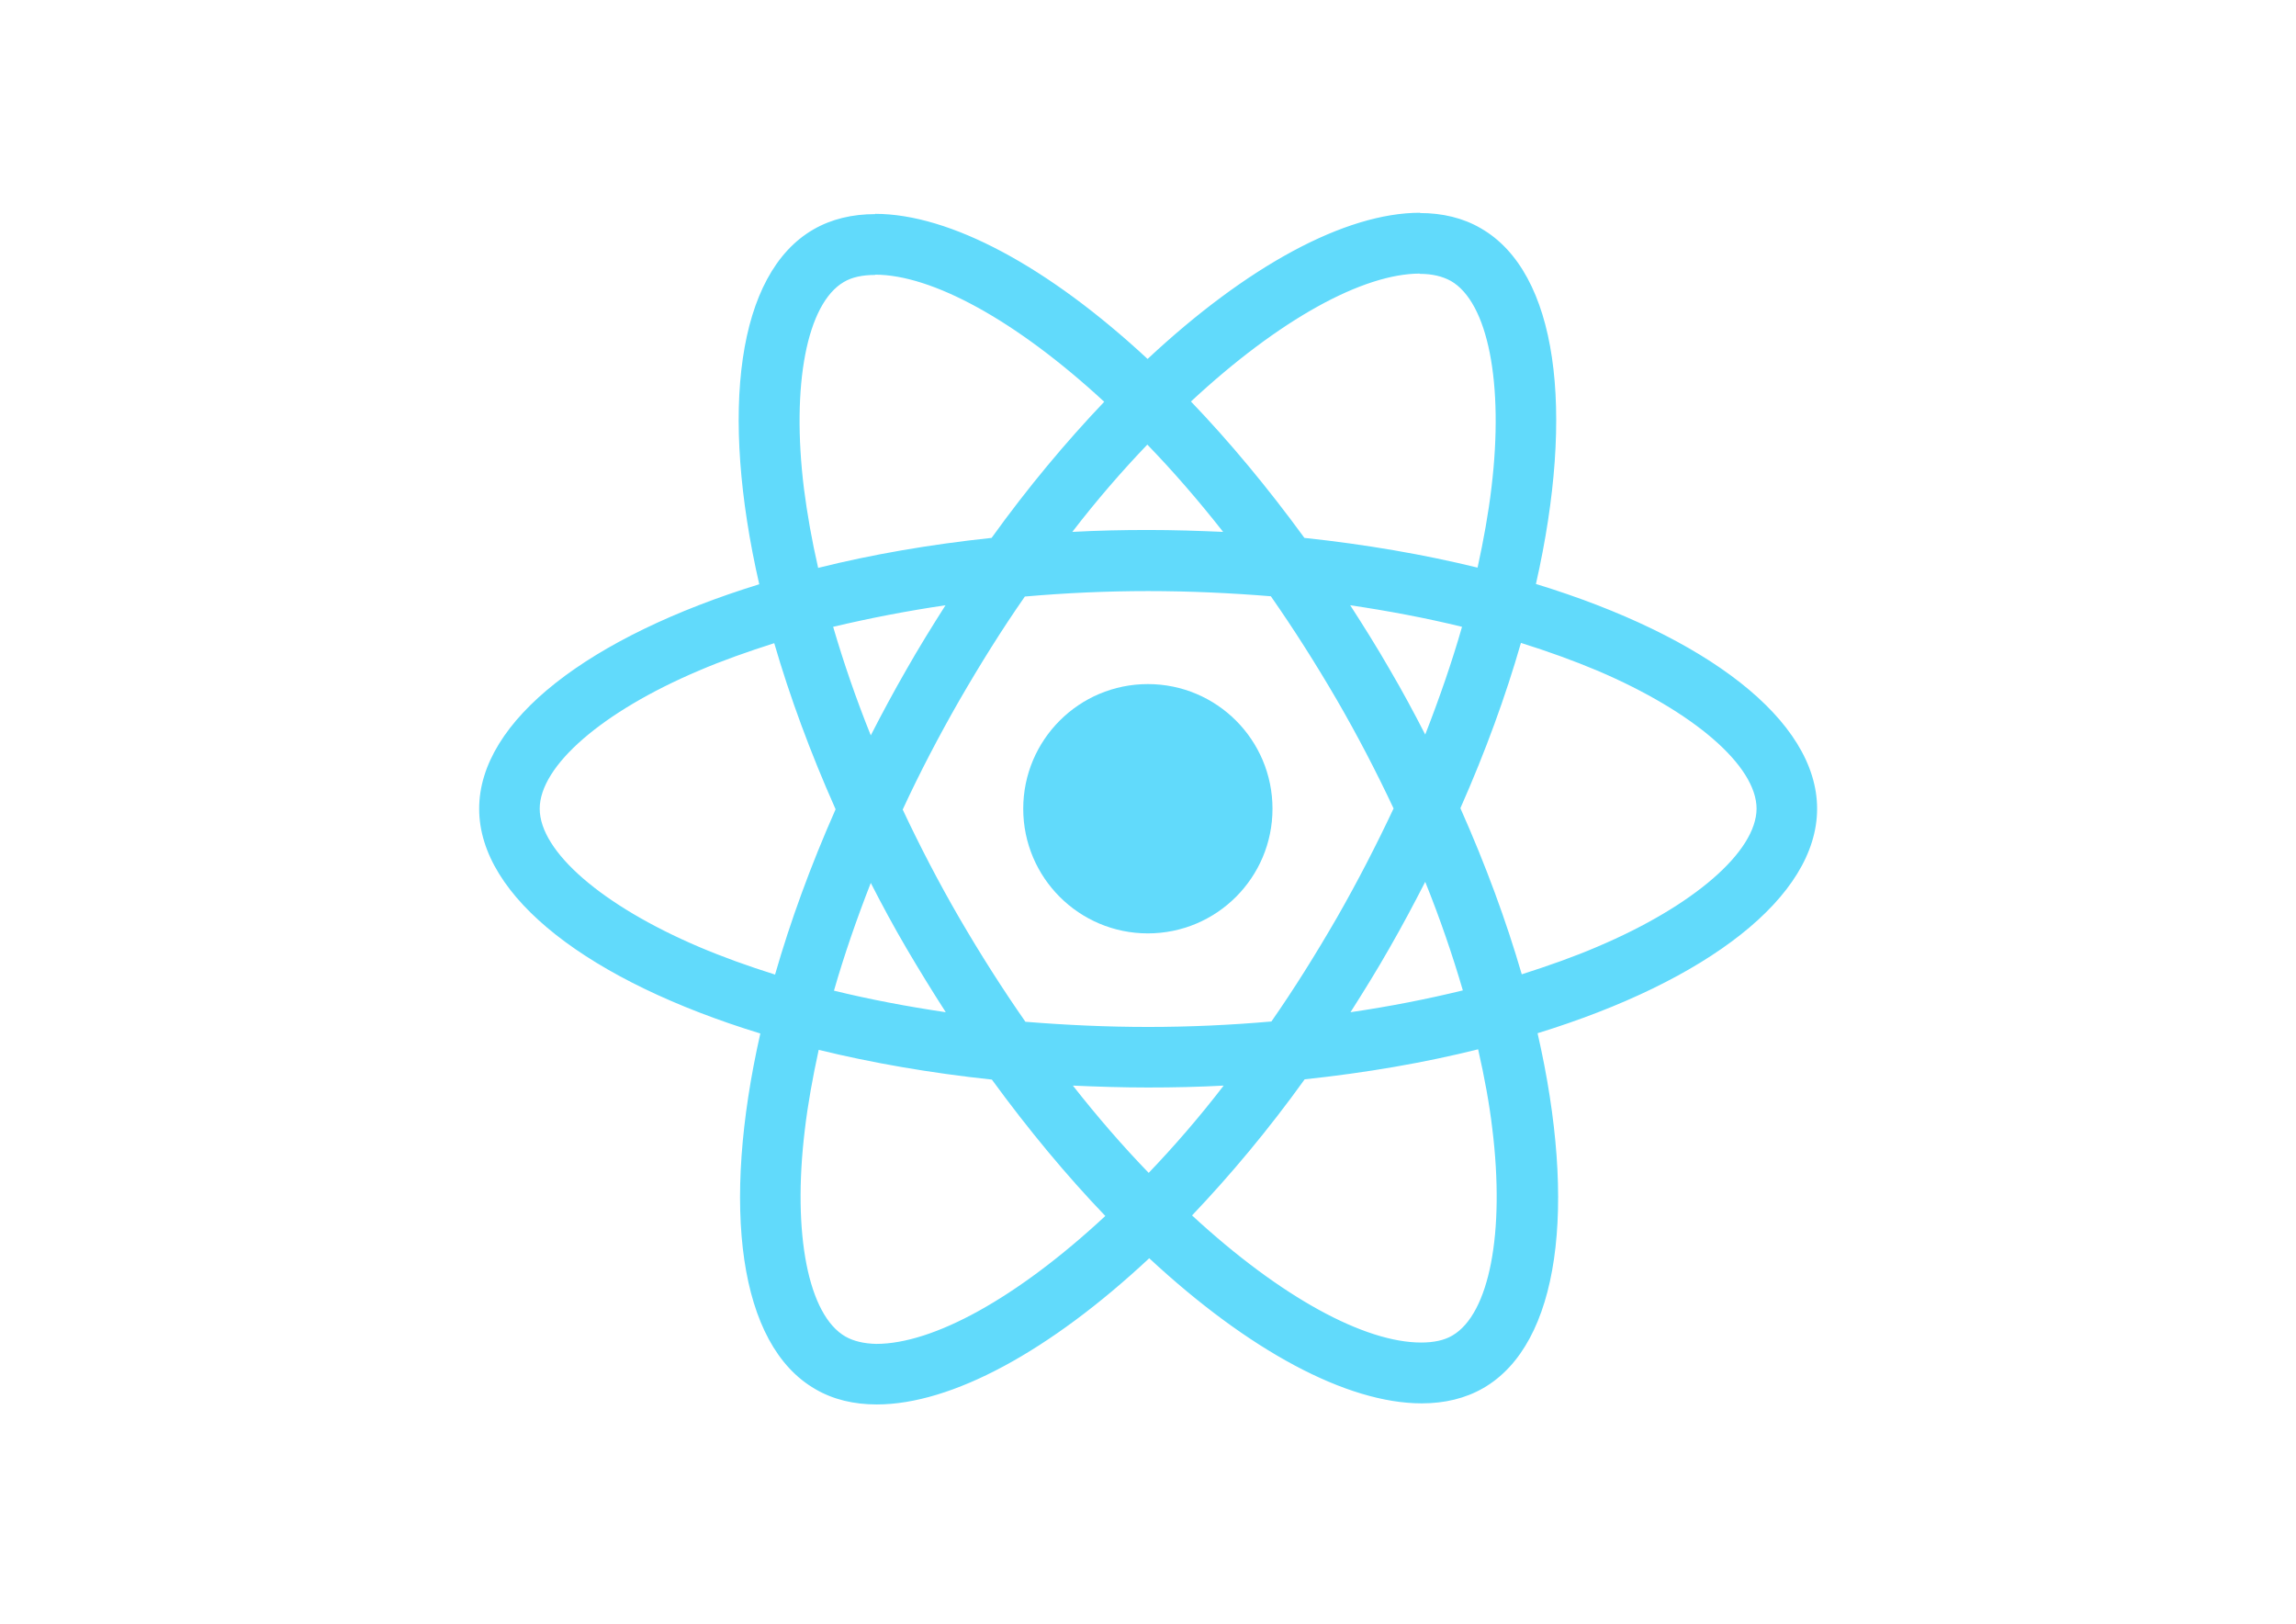
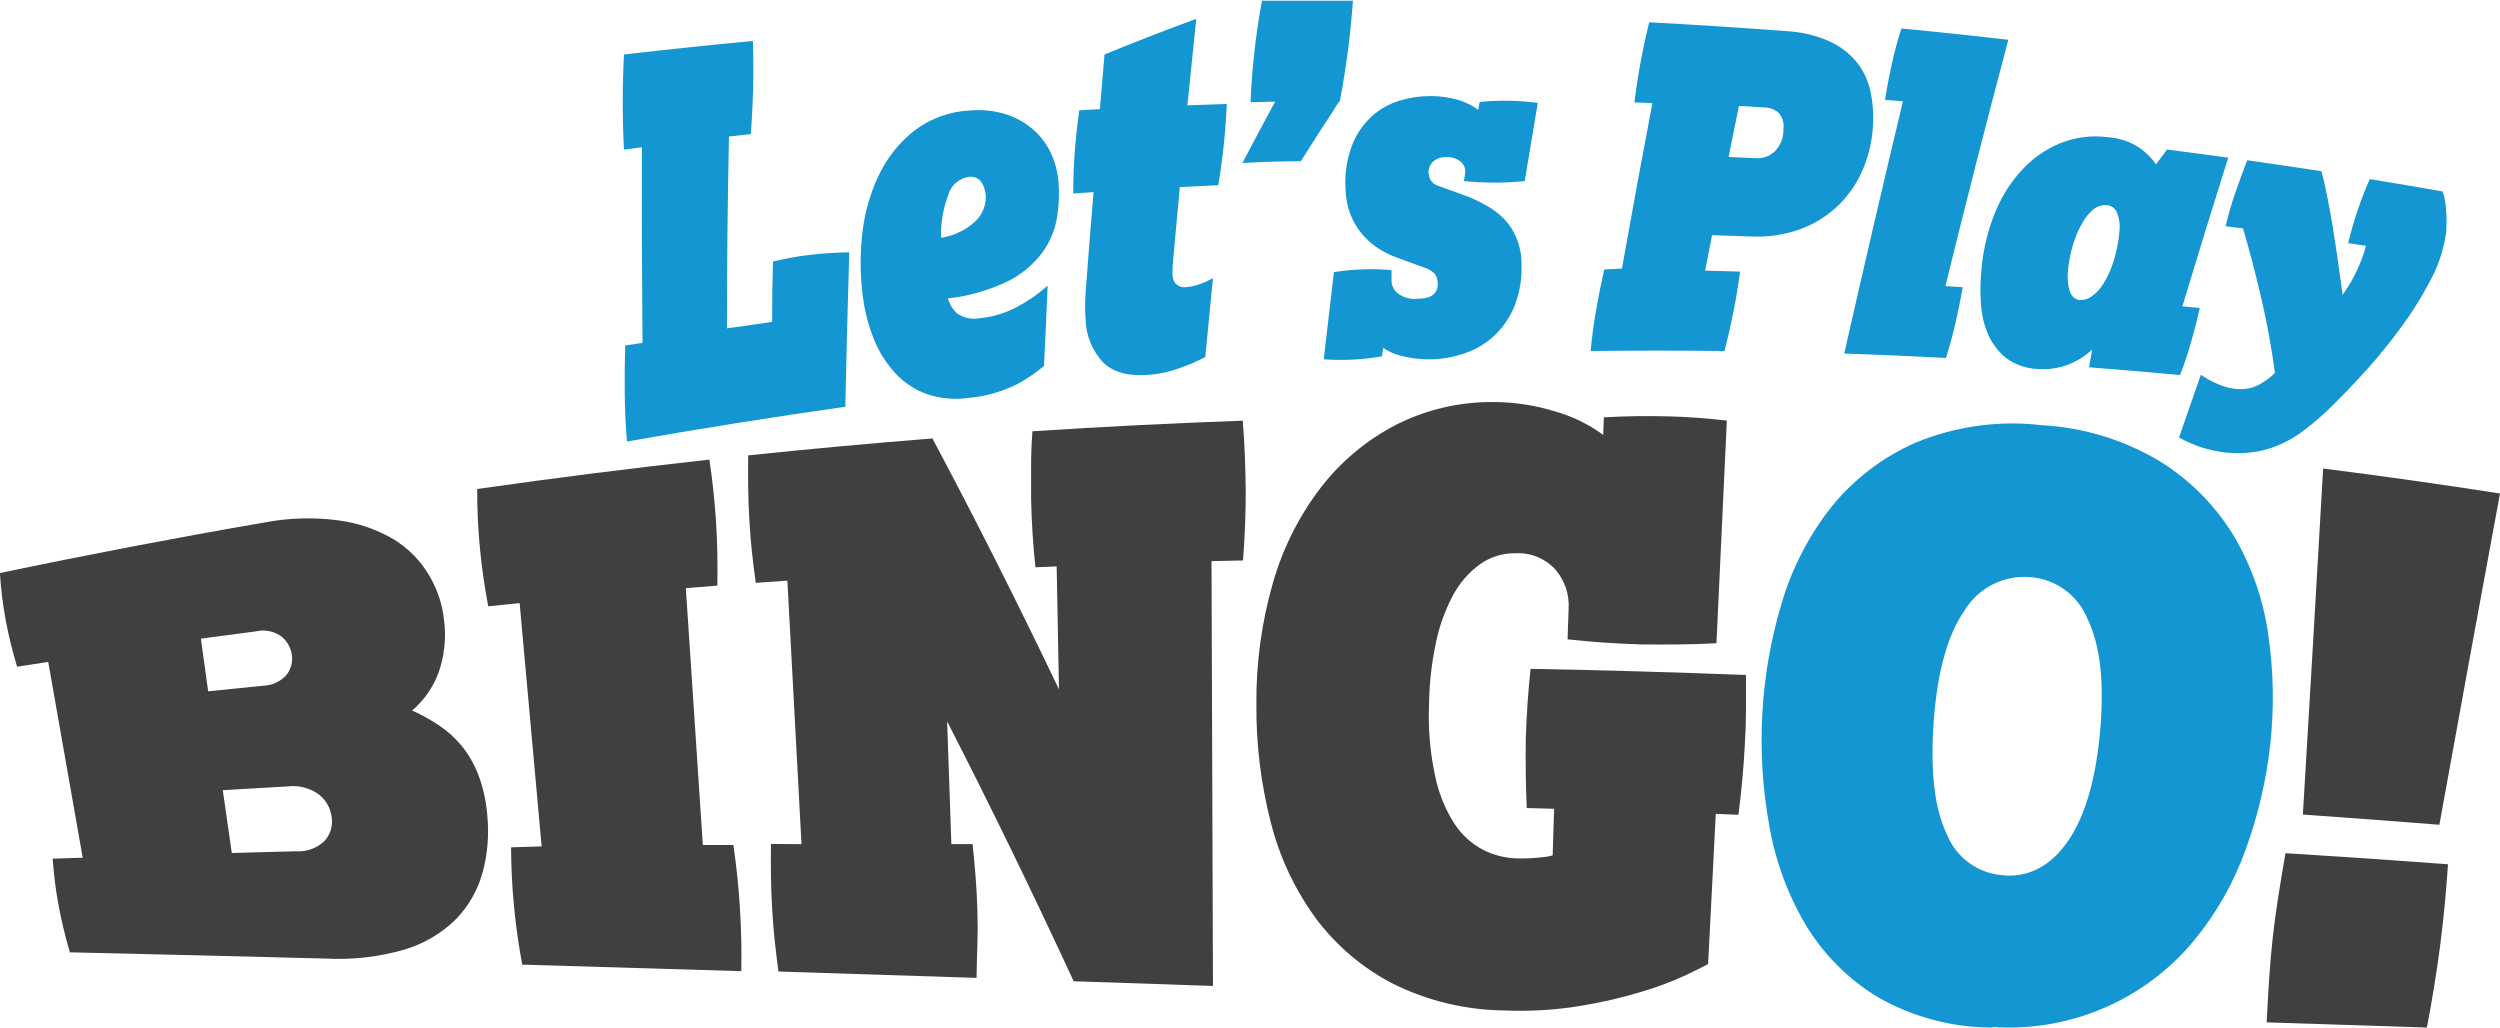
- <svg xmlns="http://www.w3.org/2000/svg" viewBox="0 0 841.9 595.3">
-   <g fill="#61DAFB">
-     <path d="M666.3 296.5c0-32.5-40.7-63.3-103.1-82.4 14.4-63.6 8-114.2-20.2-130.4-6.5-3.8-14.1-5.6-22.4-5.6v22.3c4.6 0 8.3.9 11.4 2.6 13.6 7.8 19.5 37.5 14.9 75.7-1.1 9.4-2.9 19.3-5.1 29.4-19.6-4.8-41-8.5-63.5-10.9-13.5-18.5-27.5-35.3-41.6-50 32.6-30.3 63.2-46.9 84-46.9V78c-27.5 0-63.5 19.6-99.9 53.6-36.4-33.8-72.4-53.2-99.9-53.2v22.3c20.7 0 51.4 16.5 84 46.6-14 14.7-28 31.4-41.3 49.9-22.6 2.4-44 6.1-63.6 11-2.3-10-4-19.7-5.2-29-4.7-38.2 1.1-67.9 14.6-75.8 3-1.8 6.9-2.6 11.5-2.6V78.5c-8.4 0-16 1.8-22.6 5.6-28.1 16.2-34.4 66.7-19.9 130.1-62.2 19.2-102.7 49.9-102.7 82.3 0 32.5 40.7 63.3 103.1 82.4-14.4 63.6-8 114.2 20.2 130.4 6.5 3.8 14.1 5.6 22.5 5.6 27.5 0 63.5-19.6 99.9-53.6 36.4 33.8 72.4 53.2 99.9 53.2 8.4 0 16-1.8 22.6-5.6 28.1-16.2 34.4-66.7 19.9-130.1 62-19.1 102.5-49.9 102.5-82.3zm-130.2-66.7c-3.7 12.9-8.3 26.2-13.5 39.5-4.1-8-8.4-16-13.1-24-4.6-8-9.5-15.8-14.4-23.4 14.2 2.1 27.9 4.7 41 7.9zm-45.8 106.5c-7.8 13.5-15.8 26.3-24.1 38.2-14.9 1.3-30 2-45.2 2-15.1 0-30.2-.7-45-1.9-8.3-11.9-16.4-24.6-24.2-38-7.6-13.1-14.5-26.4-20.8-39.8 6.2-13.4 13.2-26.8 20.7-39.9 7.8-13.5 15.8-26.3 24.1-38.2 14.9-1.3 30-2 45.2-2 15.1 0 30.2.7 45 1.9 8.3 11.9 16.4 24.6 24.2 38 7.6 13.1 14.5 26.4 20.8 39.8-6.3 13.4-13.2 26.8-20.7 39.9zm32.3-13c5.4 13.4 10 26.8 13.8 39.8-13.1 3.2-26.9 5.9-41.2 8 4.9-7.7 9.8-15.6 14.4-23.7 4.6-8 8.9-16.1 13-24.1zM421.2 430c-9.3-9.6-18.6-20.3-27.8-32 9 .4 18.2.7 27.5.7 9.4 0 18.7-.2 27.8-.7-9 11.7-18.3 22.4-27.5 32zm-74.4-58.9c-14.2-2.1-27.9-4.7-41-7.9 3.7-12.9 8.3-26.2 13.5-39.5 4.1 8 8.4 16 13.1 24 4.7 8 9.5 15.8 14.4 23.4zM420.7 163c9.3 9.6 18.6 20.3 27.8 32-9-.4-18.2-.7-27.5-.7-9.4 0-18.7.2-27.8.7 9-11.7 18.3-22.4 27.5-32zm-74 58.9c-4.9 7.7-9.8 15.6-14.4 23.7-4.6 8-8.9 16-13 24-5.4-13.4-10-26.8-13.8-39.8 13.1-3.1 26.9-5.8 41.2-7.9zm-90.5 125.2c-35.4-15.1-58.3-34.9-58.3-50.6 0-15.7 22.9-35.6 58.3-50.6 8.6-3.7 18-7 27.7-10.1 5.7 19.6 13.2 40 22.5 60.9-9.2 20.8-16.6 41.1-22.2 60.6-9.9-3.1-19.3-6.5-28-10.2zM310 490c-13.6-7.8-19.5-37.5-14.9-75.7 1.1-9.4 2.9-19.3 5.1-29.4 19.6 4.8 41 8.5 63.5 10.9 13.5 18.5 27.5 35.3 41.6 50-32.6 30.3-63.2 46.9-84 46.9-4.5-.1-8.3-1-11.3-2.7zm237.2-76.2c4.7 38.2-1.1 67.9-14.6 75.8-3 1.8-6.9 2.6-11.5 2.6-20.7 0-51.4-16.5-84-46.6 14-14.7 28-31.4 41.3-49.9 22.6-2.4 44-6.1 63.6-11 2.3 10.1 4.1 19.8 5.2 29.1zm38.5-66.7c-8.6 3.7-18 7-27.7 10.1-5.7-19.6-13.2-40-22.5-60.9 9.2-20.8 16.6-41.1 22.2-60.6 9.9 3.1 19.3 6.5 28.1 10.2 35.4 15.1 58.3 34.9 58.3 50.6-.1 15.7-23 35.6-58.4 50.6zM320.8 78.4z" />
-     <circle cx="420.9" cy="296.5" r="45.7" />
-     <path d="M520.5 78.1z" />
-   </g>
+ <svg xmlns="http://www.w3.org/2000/svg" id="Layer_1" data-name="Layer 1" viewBox="0 0 260.23 106.96">
+   <defs>
+     <style>.cls-1{fill:#1496d3;}.cls-2{fill:#40403f;}</style>
+   </defs>
+   <path class="cls-1" d="M82.21,58.73q-.09-10.22-.07-20.36l-1.86.24a95.58,95.58,0,0,1,0-9.9Q87,27.94,93.7,27.3A86.68,86.68,0,0,1,93.48,37l-2.27.25Q91,47.21,91,57.22l4.7-.67q0-3.15.09-6.29,1-.23,1.94-.41t2-.29q1-.12,2-.18t2-.07q-.24,8-.41,16.07Q91.88,67,80.59,69q-.2-2.48-.23-5t.05-5Z" transform="translate(-15.33 -23.04)" />
+   <path class="cls-1" d="M124,61.14A17.31,17.31,0,0,1,121.26,63a14,14,0,0,1-5.12,1.46,9.36,9.36,0,0,1-4.25-.37,8.28,8.28,0,0,1-3.3-2.13,11.49,11.49,0,0,1-2.29-3.6,17.88,17.88,0,0,1-1.19-4.76,26.63,26.63,0,0,1,0-6.43,18.73,18.73,0,0,1,1.75-6,13,13,0,0,1,3.68-4.56,10.35,10.35,0,0,1,5.76-2.07,9.65,9.65,0,0,1,3.72.39,8.13,8.13,0,0,1,2.83,1.57,7.34,7.34,0,0,1,1.86,2.46,8.74,8.74,0,0,1,.8,3,15.44,15.44,0,0,1-.15,3.7,8.59,8.59,0,0,1-1.49,3.61,10.16,10.16,0,0,1-3.54,3A19.07,19.07,0,0,1,114,54.1a3.34,3.34,0,0,0,1,1.6,3.12,3.12,0,0,0,2.38.45A10.21,10.21,0,0,0,121.17,55a15.71,15.71,0,0,0,3.21-2.22Q124.21,57,124,61.14Zm-6.11-18a2.26,2.26,0,0,0-.48-1.24,1.32,1.32,0,0,0-1.22-.45,2.6,2.6,0,0,0-2.14,1.83,12,12,0,0,0-.77,4.51,6.71,6.71,0,0,0,3.6-1.73A3.57,3.57,0,0,0,117.93,43.15Z" transform="translate(-15.33 -23.04)" />
+   <path class="cls-1" d="M129.82,34.4q.1-1.33.24-2.82t.24-2.87Q135,26.78,139.85,25q-.47,4.5-.92,9l4.1-.14q-.09,2.1-.31,4.22t-.58,4.24l-4,.19q-.35,3.7-.68,7.42-.07.71-.08,1.14t0,.68a1.43,1.43,0,0,0,.35.84,1.26,1.26,0,0,0,1.11.33,5.18,5.18,0,0,0,1.5-.35,7.82,7.82,0,0,0,1.25-.58q-.41,4.1-.8,8.22a20.79,20.79,0,0,1-2.57,1.11,12.28,12.28,0,0,1-3.21.73c-2.12.19-3.72-.22-4.8-1.23a6.77,6.77,0,0,1-1.88-4.58q-.06-.71-.05-1.38t.06-1.5q.39-5.17.82-10.32l-2.12.14a60.92,60.92,0,0,1,.64-8.66Z" transform="translate(-15.33 -23.04)" />
+   <path class="cls-1" d="M144.66,40q1.68-3.21,3.4-6.38l-2.56.06a76,76,0,0,1,1.19-10.57q4.73,0,9.47,0a91.5,91.5,0,0,1-1.35,10.41,8.22,8.22,0,0,0-.67,1q-.63,1-1.4,2.14l-2,3.16Q147.72,39.84,144.66,40Z" transform="translate(-15.33 -23.04)" />
+   <path class="cls-1" d="M154.18,51.36a25.61,25.61,0,0,1,6-.21l0,.34c0,.16,0,.32,0,.47s0,.3,0,.46a1.78,1.78,0,0,0,.64,1.15,2.91,2.91,0,0,0,2.16.56c1.39,0,2.07-.59,2-1.66a1.62,1.62,0,0,0-.24-.84,2.13,2.13,0,0,0-1-.68l-3-1.09a10.17,10.17,0,0,1-2-1,7.56,7.56,0,0,1-1.68-1.52,7.3,7.3,0,0,1-1.17-2,8.06,8.06,0,0,1-.5-2.62,10.8,10.8,0,0,1,.66-4.51,8,8,0,0,1,2-3A7.68,7.68,0,0,1,161,33.52a10.82,10.82,0,0,1,3.2-.48,10.05,10.05,0,0,1,3,.43,6.71,6.71,0,0,1,2,1l.15-.82a26.33,26.33,0,0,1,6.05.1q-.69,4.06-1.36,8.14a31.45,31.45,0,0,1-6.33,0l.07-.43a3.22,3.22,0,0,0,.07-.63,1.33,1.33,0,0,0-.52-1,2.15,2.15,0,0,0-1.44-.43,1.93,1.93,0,0,0-1.4.47,1.54,1.54,0,0,0-.46,1.19,1.84,1.84,0,0,0,.2.7,1.39,1.39,0,0,0,.88.65l3.14,1.14a16.45,16.45,0,0,1,2,1,7.76,7.76,0,0,1,1.75,1.39,6.28,6.28,0,0,1,1.23,2,7.08,7.08,0,0,1,.48,2.63,11,11,0,0,1-.79,4.48A9,9,0,0,1,170.86,58a8.51,8.51,0,0,1-3,1.79,11.46,11.46,0,0,1-3.37.65,11.34,11.34,0,0,1-2.91-.27,5.92,5.92,0,0,1-2.27-.93l-.13.89a24.51,24.51,0,0,1-6.06.31Q153.65,55.89,154.18,51.36Z" transform="translate(-15.33 -23.04)" />
+   <path class="cls-1" d="M184.16,51q1.54-8.66,3.17-17.23l-1.87-.07A71.11,71.11,0,0,1,187,25.36q7.14.38,14.27.92a12.58,12.58,0,0,1,4.55,1.09,7.89,7.89,0,0,1,2.82,2.19,7.31,7.31,0,0,1,1.39,3,12.94,12.94,0,0,1,.27,3.46,13.73,13.73,0,0,1-1,4.52,11.48,11.48,0,0,1-2.5,3.76,11.31,11.31,0,0,1-3.95,2.55,13.26,13.26,0,0,1-5.38.8l-3.93-.13-.72,3.69,3.63.1q-.26,2.07-.67,4.13t-.94,4.14q-7-.09-13.94,0,.2-2.13.57-4.25t.85-4.24Zm14-11.49a2.59,2.59,0,0,0,1.9-.7,3.16,3.16,0,0,0,.91-2.36,2.07,2.07,0,0,0-.51-1.68,2.37,2.37,0,0,0-1.48-.55l-2.64-.15q-.54,2.65-1.08,5.31Z" transform="translate(-15.33 -23.04)" />
+   <path class="cls-1" d="M211.54,33.43q.3-1.87.71-3.73t1-3.7q5.57.54,11.13,1.18-3.37,12.7-6.55,25.64l1.81.12q-.33,1.84-.75,3.68t-1,3.68q-5.29-.28-10.59-.46,3-13.25,6.11-26.26Z" transform="translate(-15.33 -23.04)" />
+   <path class="cls-1" d="M232.78,61.27l.33-1.84a7.68,7.68,0,0,1-2.6,1.6,7.3,7.3,0,0,1-3,.42,5.87,5.87,0,0,1-3.33-1.12,6.33,6.33,0,0,1-1.87-2.41,9.43,9.43,0,0,1-.77-3.1,21,21,0,0,1,0-3.21,20.73,20.73,0,0,1,1.33-6.12,14.9,14.9,0,0,1,2.86-4.69,11.26,11.26,0,0,1,4.07-2.86,9.82,9.82,0,0,1,4.93-.62,6.75,6.75,0,0,1,3.4,1.17,7.54,7.54,0,0,1,1.63,1.65l1.14-1.54q3.19.41,6.37.85-2.42,7.68-4.77,15.47l1.81.19q-.4,1.75-.89,3.49t-1.16,3.48Q237.49,61.64,232.78,61.27Zm-.89-7a1.88,1.88,0,0,0,1.14-.36,4.25,4.25,0,0,0,1.21-1.28,10,10,0,0,0,1.05-2.26,14.51,14.51,0,0,0,.66-3.27,4,4,0,0,0-.21-1.8,1.24,1.24,0,0,0-1.06-.9,2,2,0,0,0-1.5.47A5.3,5.3,0,0,0,232,46.4a10.2,10.2,0,0,0-.92,2.23,13.29,13.29,0,0,0-.49,2.58,5.17,5.17,0,0,0,.19,2.16A1.27,1.27,0,0,0,231.9,54.29Z" transform="translate(-15.33 -23.04)" />
+   <path class="cls-1" d="M259.75,48.35A40.43,40.43,0,0,1,262,41.68q3.8.62,7.58,1.29a4.67,4.67,0,0,1,.27,1.06q.09.61.13,1.28a11,11,0,0,1,0,1.32q0,.65-.12,1.17a14.74,14.74,0,0,1-1.56,4.46,37.74,37.74,0,0,1-2.92,4.69,57.06,57.06,0,0,1-3.68,4.56q-2,2.21-3.84,4a31.19,31.19,0,0,1-2.48,2.16,13.18,13.18,0,0,1-2.49,1.54,10.64,10.64,0,0,1-2.7.85,12.12,12.12,0,0,1-3.14.09,12.77,12.77,0,0,1-4.9-1.57q1.13-3.28,2.27-6.53l.51.33a9.29,9.29,0,0,0,.87.47,8.55,8.55,0,0,0,1.07.42,5.17,5.17,0,0,0,1.07.24,4.8,4.8,0,0,0,1.6-.07,4,4,0,0,0,1.27-.56,6.94,6.94,0,0,0,.85-.6,4.54,4.54,0,0,0,.47-.43q-.52-3.93-1.43-7.82t-1.89-7.22L247,46.59q.4-1.74,1-3.46t1.24-3.41q3.87.55,7.73,1.14.25.88.57,2.45t.62,3.41q.3,1.85.56,3.71t.46,3.31q.4-.57.8-1.24a15,15,0,0,0,.72-1.38q.32-.7.56-1.36a10,10,0,0,0,.35-1.14Z" transform="translate(-15.33 -23.04)" />
+   <path class="cls-2" d="M23.94,112.32,20.35,91.94l-3.24.5q-.37-1.22-.66-2.4t-.52-2.42q-.23-1.24-.38-2.45t-.23-2.48Q29,79.82,42.78,77.44a24.13,24.13,0,0,1,7.81-.23,15.18,15.18,0,0,1,5.77,2A10.88,10.88,0,0,1,60,82.93a11.49,11.49,0,0,1,1.56,4.71A11.9,11.9,0,0,1,61,93a9.47,9.47,0,0,1-2.77,4A18.49,18.49,0,0,1,61,98.53a10.93,10.93,0,0,1,2.37,2.13,11.11,11.11,0,0,1,1.74,3,15.19,15.19,0,0,1,.93,4.12,16.5,16.5,0,0,1-.47,6.06,11.24,11.24,0,0,1-2.79,4.89,12.81,12.81,0,0,1-5.34,3.15,24.54,24.54,0,0,1-8.17.94q-13.34-.35-26.67-.65-.36-1.25-.65-2.44t-.52-2.43q-.23-1.24-.38-2.44t-.24-2.44Zm18.77-17.9a3.38,3.38,0,0,0,2.42-1.1,2.73,2.73,0,0,0,.58-2.12,3.05,3.05,0,0,0-1-1.84,3.25,3.25,0,0,0-2.74-.6l-5.73.76L37,95Zm3.41,17.23a3.91,3.91,0,0,0,3-1.08,3,3,0,0,0,.73-2.49,3.51,3.51,0,0,0-1.34-2.35,4.59,4.59,0,0,0-3.25-.83l-6.74.39.94,6.54Z" transform="translate(-15.33 -23.04)" />
+   <path class="cls-2" d="M71.71,111.14,69.42,85.82l-3.27.33q-.29-1.55-.5-3t-.36-3q-.15-1.56-.22-3.06T65,73.94q12.06-1.72,24.17-3.06.25,1.66.42,3.26t.28,3.28q.1,1.68.13,3.29T90,84l-3.28.26L88.49,111l3.18,0q.24,1.68.41,3.28t.27,3.29q.1,1.68.14,3.28t0,3.28l-22.8-.68q-.29-1.56-.5-3.06t-.36-3.05q-.15-1.56-.22-3.05t-.08-3.05Z" transform="translate(-15.33 -23.04)" />
+   <path class="cls-2" d="M98.76,110.91,97.29,83.48,94,83.71q-.24-1.69-.41-3.3t-.26-3.31q-.1-1.69-.12-3.32t0-3.34q9.58-1,19.18-1.76,6.76,12.7,13.17,26.11L125.32,82l-2.21.09q-.19-1.8-.3-3.52T122.66,75q0-1.8,0-3.53t.14-3.54q10.94-.71,21.89-1.1.15,1.86.22,3.63T145,74.1q0,1.86-.07,3.64t-.21,3.64l-3.28.07.15,44.22-14.5-.49q-6.4-13.84-13.17-27.05l.44,12.78h2.21q.19,1.78.32,3.48t.18,3.48q.06,1.78,0,3.48t-.09,3.48l-20.62-.66q-.23-1.7-.4-3.32t-.26-3.32q-.1-1.69-.12-3.32t0-3.32Z" transform="translate(-15.33 -23.04)" />
+   <path class="cls-2" d="M177.1,107.23l-2.85-.08q-.08-1.91-.1-3.65t0-3.56q.06-1.82.18-3.6t.32-3.68q11.22.21,22.42.64,0,1.92,0,3.71t-.12,3.62q-.1,1.83-.26,3.57t-.4,3.65l-2.36-.09-.8,15.63q-.56.31-2.35,1.17a34.31,34.31,0,0,1-4.56,1.71,50,50,0,0,1-6.4,1.48,38.8,38.8,0,0,1-7.91.47,26.68,26.68,0,0,1-11.62-2.8,23.42,23.42,0,0,1-8-6.8,28.81,28.81,0,0,1-4.67-9.94,47.78,47.78,0,0,1-1.51-12.34,44.28,44.28,0,0,1,1.73-12.66,29.71,29.71,0,0,1,5-9.92,23.57,23.57,0,0,1,7.8-6.5,22,22,0,0,1,10.23-2.37,21.7,21.7,0,0,1,6.21.94,15.55,15.55,0,0,1,5.13,2.48l.07-1.83q3.34-.19,6.74-.1,3,.08,6.06.44L194,90q-2,.1-3.94.12t-3.86,0q-2-.06-3.89-.19t-3.81-.34l.11-3.15a5.76,5.76,0,0,0-1.35-4.09,5.26,5.26,0,0,0-4.16-1.72,6.2,6.2,0,0,0-3.74,1.16,9.58,9.58,0,0,0-2.82,3.28,18.45,18.45,0,0,0-1.77,5,33,33,0,0,0-.69,6.34,29.48,29.48,0,0,0,.65,7.47,14.7,14.7,0,0,0,2,4.91,8,8,0,0,0,3,2.72,8.24,8.24,0,0,0,3.47.88,17.1,17.1,0,0,0,2.46-.1,6.52,6.52,0,0,0,1.29-.21Z" transform="translate(-15.33 -23.04)" />
+   <path class="cls-1" d="M222.77,130a24,24,0,0,1-12-3.18,22.2,22.2,0,0,1-7.5-7.54,30.38,30.38,0,0,1-3.78-10.34,49.69,49.69,0,0,1-.72-11.56,49.14,49.14,0,0,1,2-11.49,29.72,29.72,0,0,1,5.13-10,23.26,23.26,0,0,1,8.84-6.78,26.39,26.39,0,0,1,13.14-1.81,26.68,26.68,0,0,1,12.52,3.91A23.47,23.47,0,0,1,248,79.07a28,28,0,0,1,3.47,10.26,45,45,0,0,1,.18,11.16,47,47,0,0,1-2.54,10.91,31.68,31.68,0,0,1-5.4,9.54,25,25,0,0,1-21,9Zm1.29-15.82q3.93.18,6.55-3.62t3.32-11.34q.69-7.64-1.29-11.72a7,7,0,0,0-6-4.39,7.3,7.3,0,0,0-6.84,3.51q-2.64,3.81-3.19,11.58T218,109.92A6.79,6.79,0,0,0,224.06,114.16Z" transform="translate(-15.33 -23.04)" />
+   <path class="cls-2" d="M257.15,71.81q9.23,1.17,18.41,2.6-3.18,17.17-6.31,34.48-7.1-.56-14.21-1.06Q256.12,89.88,257.15,71.81Zm13,41.16q-.15,2.22-.35,4.33t-.48,4.24q-.28,2.14-.62,4.23t-.75,4.23l-16.68-.54q.11-2.22.25-4.39t.38-4.39q.25-2.21.59-4.38t.74-4.45Q261.66,112.37,270.12,113Z" transform="translate(-15.33 -23.04)" />
</svg>
